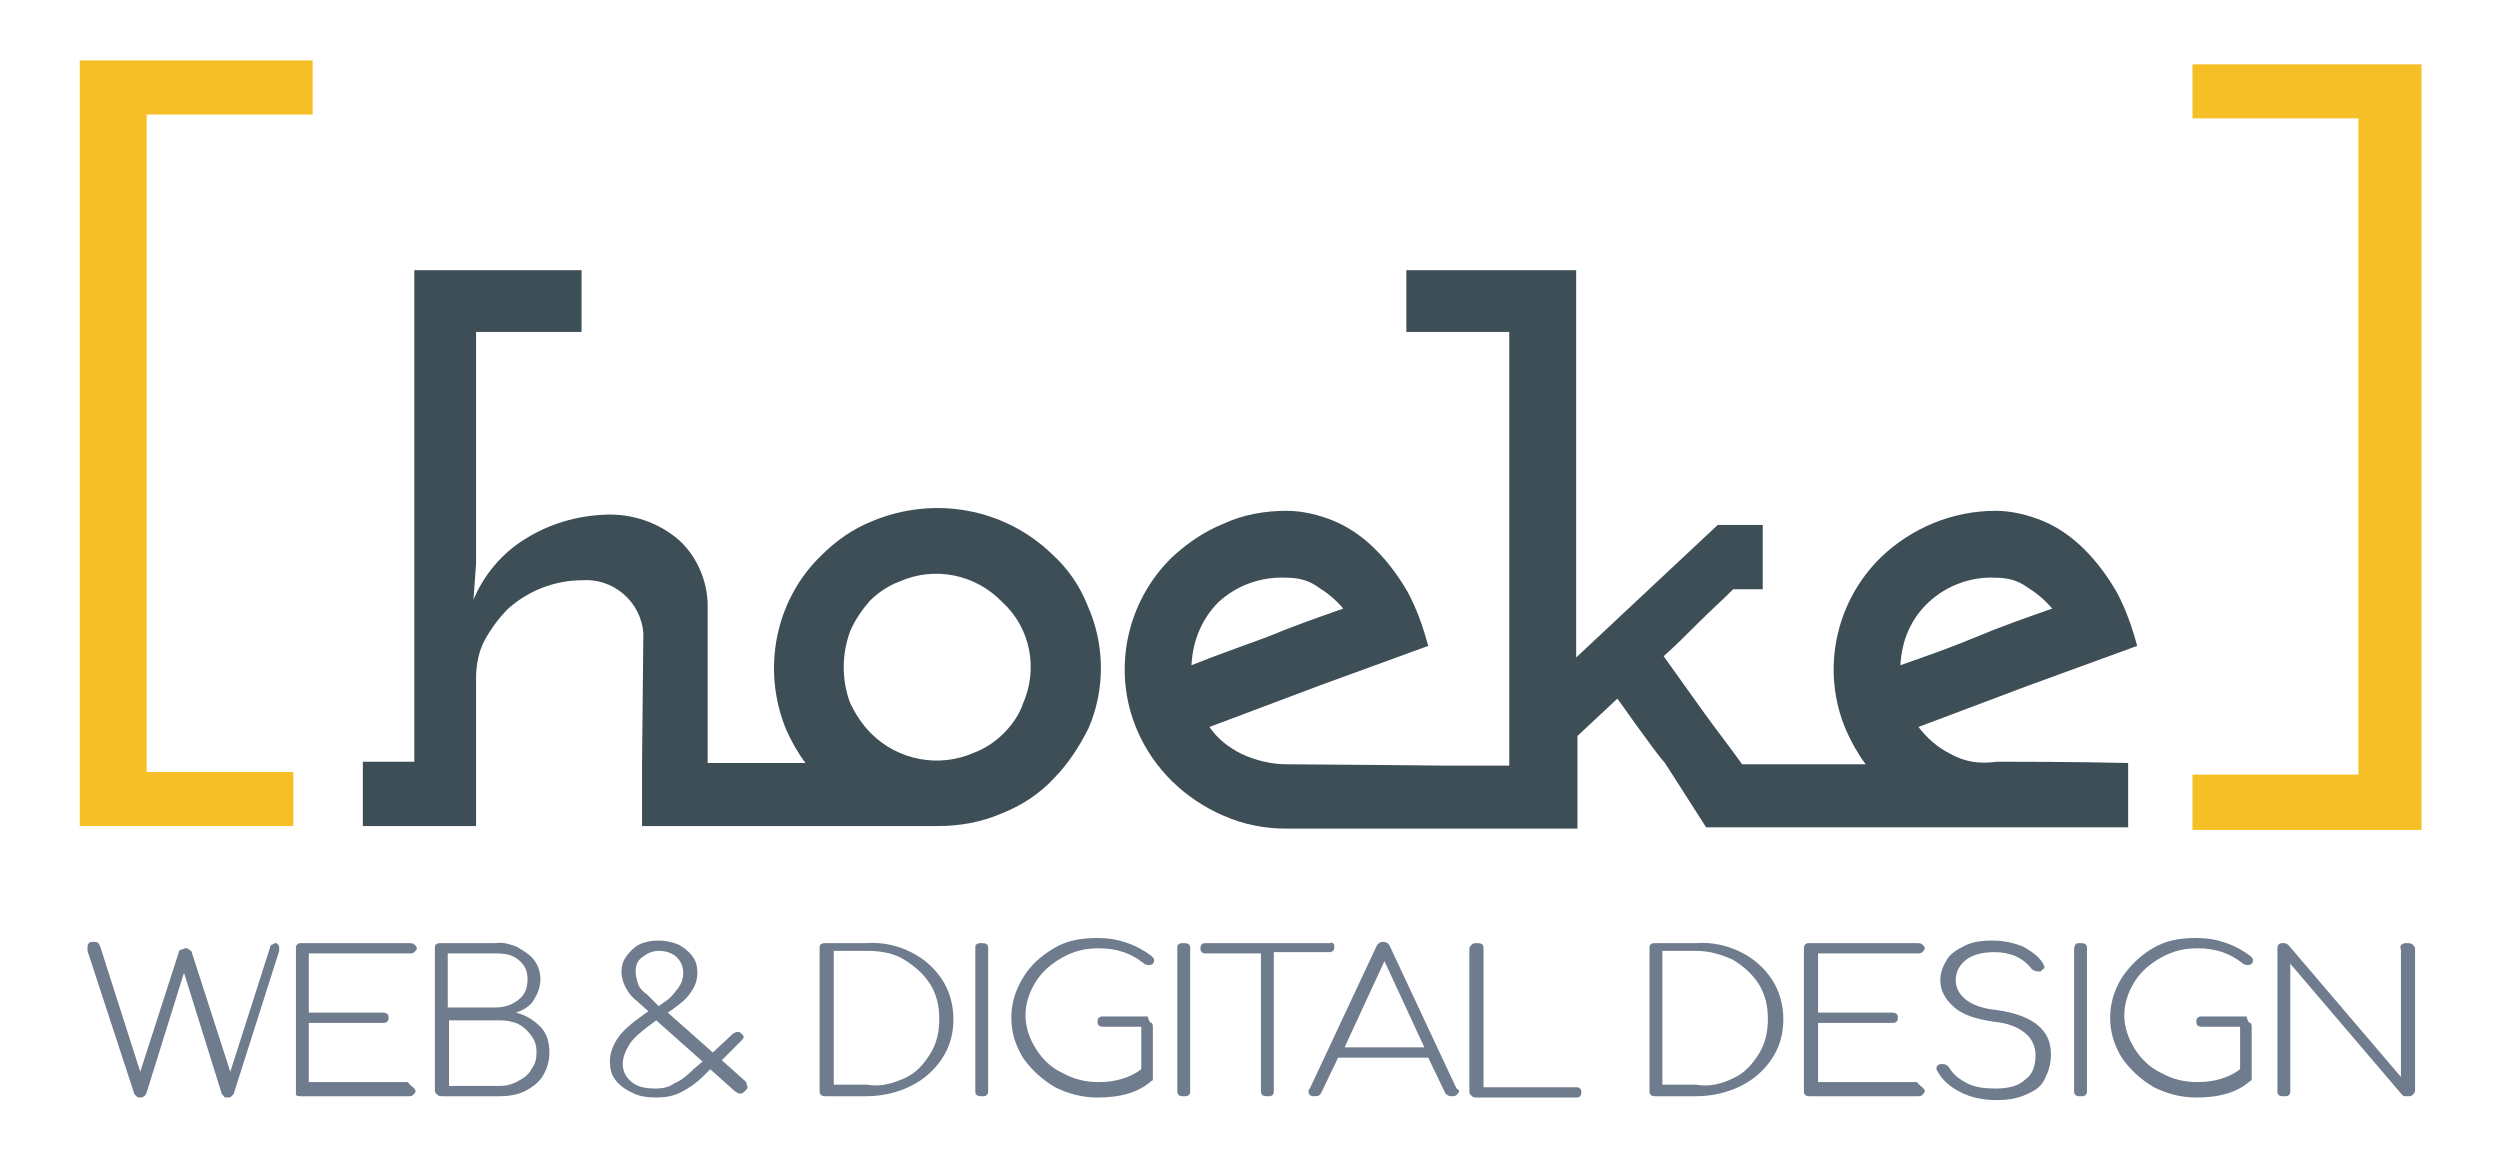
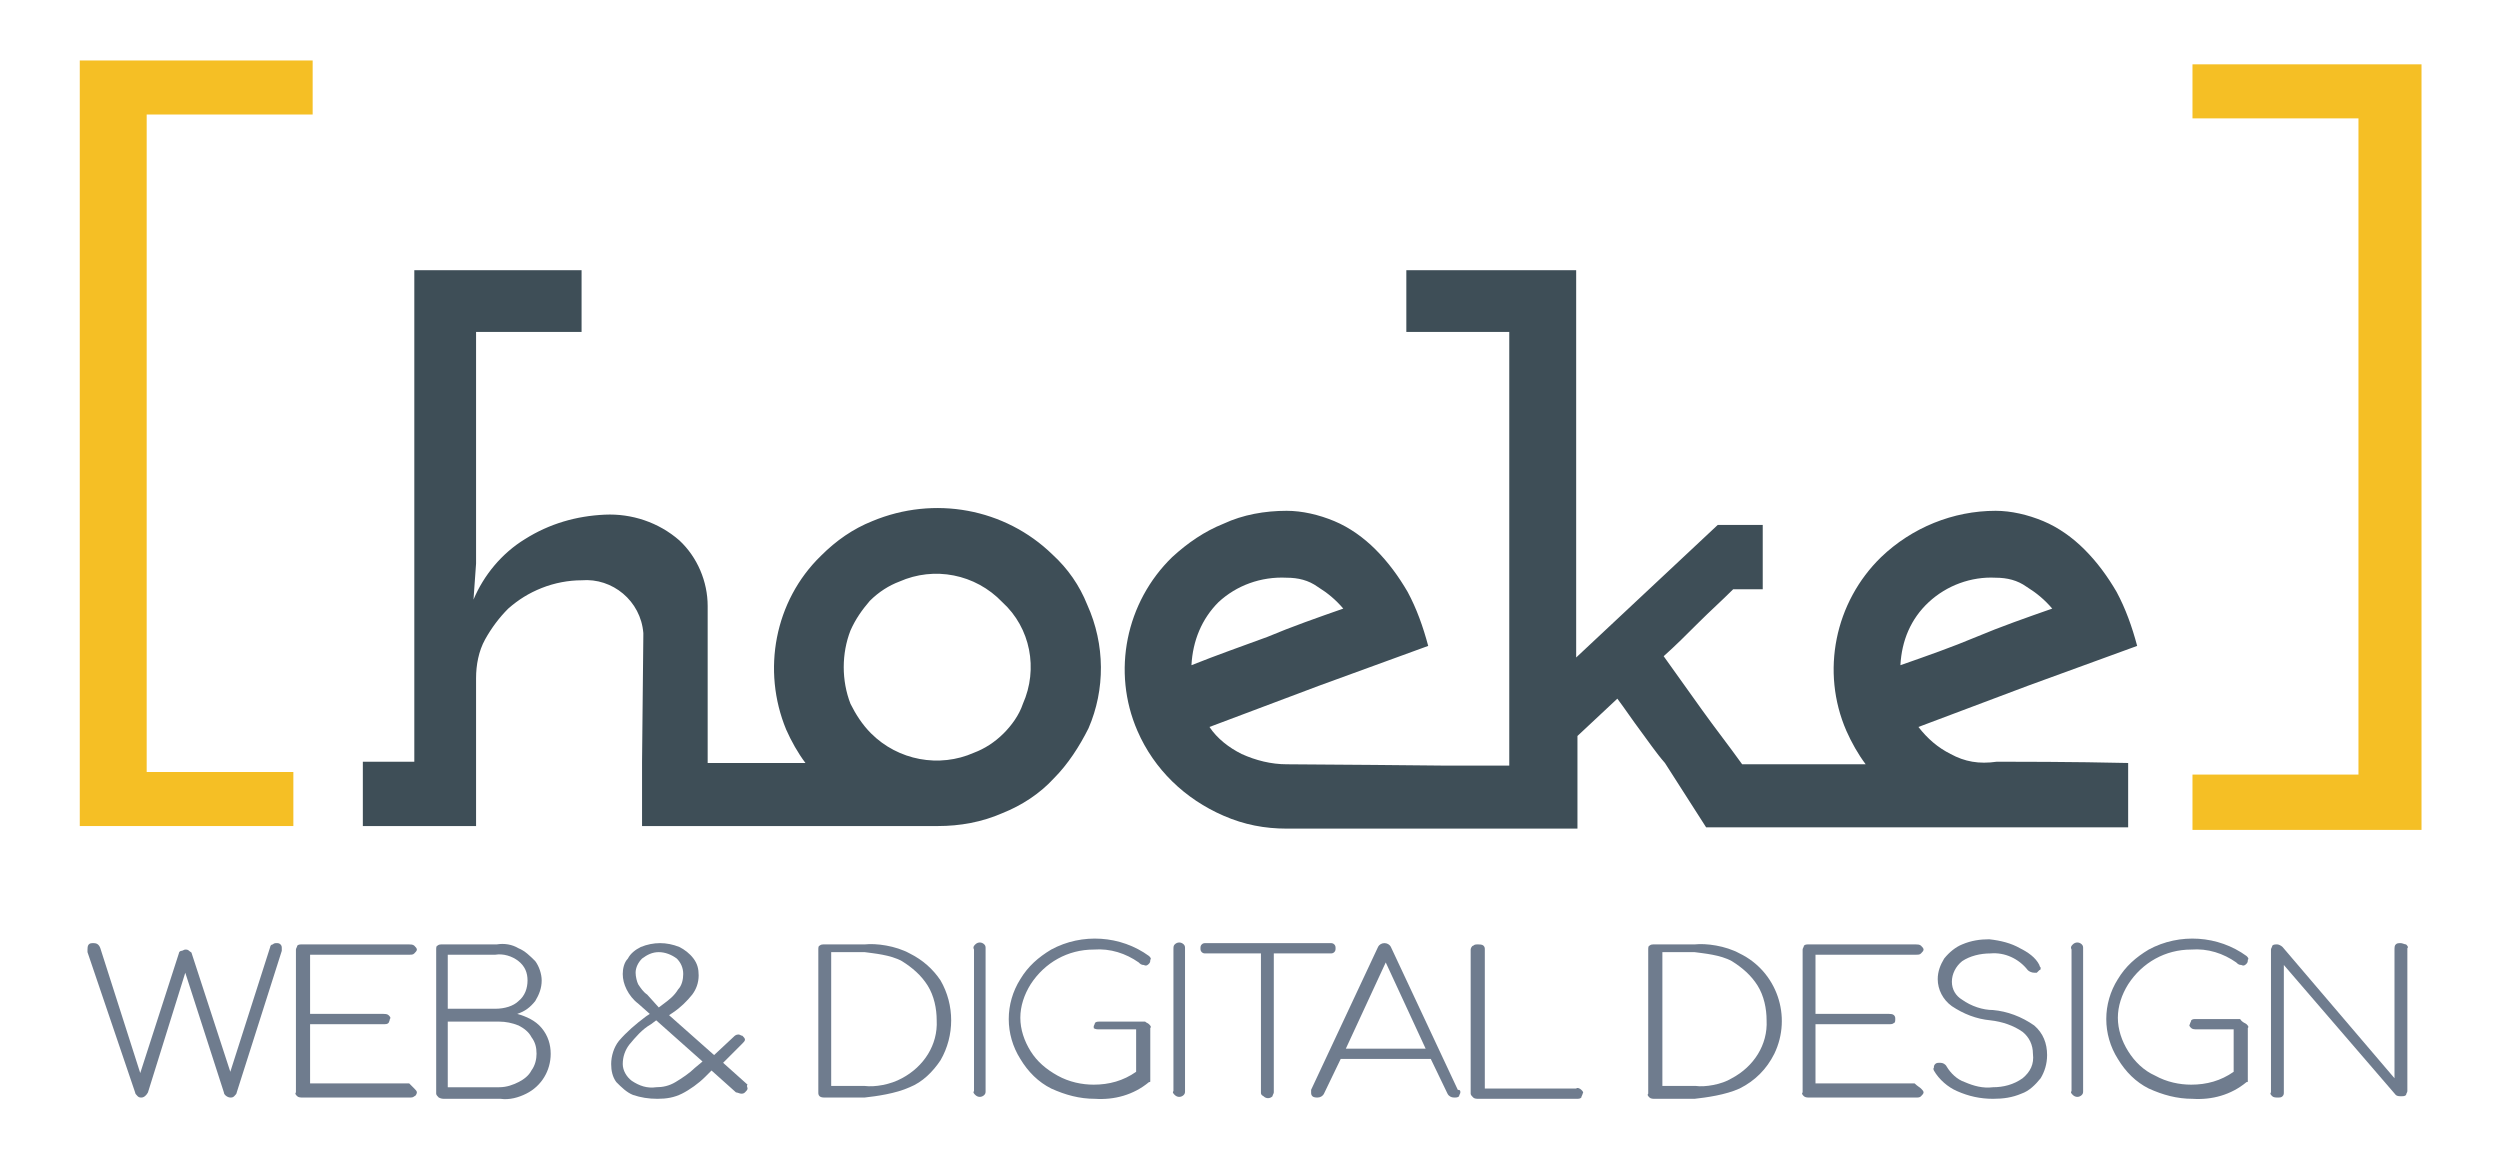
- <svg xmlns="http://www.w3.org/2000/svg" version="1.1" id="Layer_1" x="0px" y="0px" viewBox="0 0 194.3 90.5" style="enable-background:new 0 0 194.3 90.5;" xml:space="preserve">
+ <svg xmlns="http://www.w3.org/2000/svg" version="1.1" x="0px" y="0px" viewBox="0 0 194.3 90.5" style="enable-background:new 0 0 194.3 90.5;" xml:space="preserve">
  <style type="text/css">
- 	.st0{enable-background:new    ;}
- 	.st1{fill:#6F7C8E;}
- 	.st2{fill:#F5BF25;}
- 	.st3{fill:#3E4E57;}
+ 	.st0{fill:#F5BF25;}
+ 	.st1{fill:#3E4E57;}
+ 	.st2{fill:#6F7C8E;}
</style>
-   <g>
-     <g>
-       <g class="st0">
-         <path class="st1" d="M21.6,73.4c0.1,0.1,0.1,0.2,0.1,0.3c0,0,0,0.1,0,0.2l-3.5,11c0,0.1-0.1,0.2-0.2,0.3     c-0.1,0.1-0.2,0.1-0.3,0.1c-0.1,0-0.3,0-0.3-0.1c-0.1-0.1-0.2-0.2-0.2-0.3l-2.9-9.3l-2.9,9.3c-0.1,0.3-0.3,0.4-0.5,0.4     c-0.1,0-0.2,0-0.3-0.1c-0.1-0.1-0.2-0.2-0.2-0.3l-3.6-11c0-0.1,0-0.2,0-0.2c0-0.1,0-0.3,0.1-0.4c0.1-0.1,0.2-0.1,0.4-0.1     c0.3,0,0.4,0.1,0.5,0.4l3.1,9.7l3-9.3c0-0.1,0.1-0.2,0.2-0.2s0.2-0.1,0.3-0.1c0.1,0,0.2,0,0.3,0.1c0.1,0.1,0.2,0.1,0.2,0.2l3,9.3     l3.1-9.7c0-0.1,0.1-0.2,0.2-0.2c0.1-0.1,0.2-0.1,0.3-0.1C21.4,73.2,21.5,73.3,21.6,73.4z" />
-         <path class="st1" d="M32.1,84.5c0.1,0.1,0.2,0.2,0.2,0.3c0,0.1-0.1,0.2-0.2,0.3c-0.1,0.1-0.2,0.1-0.4,0.1h-8.3     c-0.1,0-0.3,0-0.4-0.1C23,85.1,23,85,23,84.8V73.7c0-0.1,0-0.2,0.1-0.3s0.2-0.1,0.4-0.1h8.3c0.1,0,0.3,0,0.4,0.1     c0.1,0.1,0.2,0.2,0.2,0.3c0,0.1-0.1,0.2-0.2,0.3c-0.1,0.1-0.2,0.1-0.4,0.1H24v4.6h5.7c0.1,0,0.3,0,0.4,0.1     c0.1,0.1,0.1,0.2,0.1,0.3c0,0.1,0,0.2-0.1,0.3c-0.1,0.1-0.2,0.1-0.4,0.1H24v4.6h7.7C31.9,84.4,32,84.4,32.1,84.5z" />
-         <path class="st1" d="M40.2,73.6c0.5,0.3,1,0.6,1.3,1s0.5,0.9,0.5,1.5c0,0.6-0.2,1.1-0.5,1.6s-0.8,0.8-1.4,1     c0.8,0.2,1.4,0.6,1.9,1.1c0.5,0.5,0.7,1.2,0.7,2c0,0.7-0.2,1.3-0.5,1.8s-0.8,0.9-1.4,1.2s-1.3,0.4-2,0.4h-4.3     c-0.2,0-0.4,0-0.5-0.1c-0.1-0.1-0.2-0.2-0.2-0.3V73.7c0-0.1,0-0.3,0.1-0.3c0.1-0.1,0.2-0.1,0.4-0.1h4.2     C39.1,73.2,39.7,73.4,40.2,73.6z M40.3,77.7c0.5-0.4,0.7-0.9,0.7-1.6c0-0.6-0.2-1.1-0.7-1.5c-0.5-0.4-1-0.5-1.8-0.5h-3.7v4.2h3.7     C39.2,78.3,39.8,78.1,40.3,77.7z M40.3,84c0.4-0.2,0.8-0.5,1-0.9c0.3-0.4,0.4-0.8,0.4-1.3c0-0.5-0.1-0.9-0.4-1.3     c-0.3-0.4-0.6-0.7-1-0.9c-0.4-0.2-0.9-0.3-1.5-0.3h-3.9v5.1h3.9C39.3,84.4,39.8,84.3,40.3,84z" />
-         <path class="st1" d="M58.1,84.5c0,0.1-0.1,0.2-0.2,0.3c-0.1,0.1-0.2,0.2-0.4,0.2c-0.1,0-0.2-0.1-0.4-0.2l-1.9-1.7l-0.5,0.5     c-0.6,0.6-1.2,1-1.8,1.3c-0.6,0.3-1.2,0.4-1.9,0.4c-0.7,0-1.4-0.1-1.9-0.4c-0.5-0.2-1-0.6-1.3-1c-0.3-0.4-0.4-0.9-0.4-1.4     c0-0.6,0.2-1.2,0.6-1.8s1.1-1.2,2.1-1.9l0.3-0.2l-0.9-0.8c-0.4-0.3-0.7-0.7-0.9-1.1c-0.2-0.4-0.3-0.8-0.3-1.2     c0-0.4,0.1-0.8,0.4-1.2c0.3-0.4,0.6-0.7,1-0.9s0.9-0.3,1.5-0.3c0.5,0,1,0.1,1.5,0.3c0.4,0.2,0.8,0.5,1.1,0.9s0.4,0.8,0.4,1.3     c0,0.6-0.2,1.1-0.5,1.5c-0.3,0.5-0.8,0.9-1.5,1.4l-0.3,0.2l3.5,3.1l1.5-1.4c0.1-0.1,0.3-0.2,0.4-0.2s0.2,0,0.3,0.1     c0.1,0.1,0.2,0.2,0.2,0.3c0,0.1-0.1,0.2-0.2,0.3l-1.5,1.5l1.9,1.7C58,84.3,58.1,84.4,58.1,84.5z M54.6,82.5l-3.6-3.2l-0.4,0.3     c-0.8,0.6-1.4,1.1-1.7,1.6c-0.3,0.5-0.5,1-0.5,1.5c0,0.5,0.2,1,0.7,1.4c0.5,0.4,1.1,0.5,1.9,0.5c0.5,0,1-0.1,1.4-0.4     c0.5-0.2,1-0.6,1.5-1.1L54.6,82.5z M51.2,78.2l0.4-0.3c0.5-0.3,0.8-0.7,1.1-1.1c0.3-0.4,0.4-0.8,0.4-1.2c0-0.5-0.2-0.9-0.5-1.2     c-0.3-0.3-0.8-0.5-1.4-0.5c-0.5,0-0.9,0.2-1.3,0.5c-0.4,0.3-0.5,0.7-0.5,1.1c0,0.3,0.1,0.7,0.2,1c0.1,0.3,0.4,0.6,0.7,0.8     L51.2,78.2z" />
-         <path class="st1" d="M70.8,74c1,0.5,1.8,1.2,2.4,2.1c0.6,0.9,0.9,2,0.9,3.1c0,1.2-0.3,2.2-0.9,3.1c-0.6,0.9-1.4,1.6-2.4,2.1     s-2.2,0.8-3.5,0.8h-3.1c-0.1,0-0.3,0-0.4-0.1c-0.1-0.1-0.1-0.2-0.1-0.3V73.7c0-0.1,0-0.3,0.1-0.3c0.1-0.1,0.2-0.1,0.4-0.1h3.1     C68.6,73.2,69.8,73.5,70.8,74z M70.3,83.8c0.9-0.4,1.5-1.1,2-1.9c0.5-0.8,0.7-1.7,0.7-2.7c0-1-0.2-1.9-0.7-2.7     c-0.5-0.8-1.2-1.4-2-1.9s-1.8-0.7-2.9-0.7h-2.6v10.4h2.6C68.4,84.5,69.4,84.2,70.3,83.8z" />
-         <path class="st1" d="M75.9,73.4c0.1-0.1,0.2-0.1,0.4-0.1c0.1,0,0.3,0,0.4,0.1s0.1,0.2,0.1,0.3v11.1c0,0.1,0,0.2-0.1,0.3     c-0.1,0.1-0.2,0.1-0.4,0.1c-0.1,0-0.3,0-0.4-0.1c-0.1-0.1-0.1-0.2-0.1-0.3V73.7C75.8,73.6,75.8,73.4,75.9,73.4z" />
-         <path class="st1" d="M89.5,79.5c0.1,0.1,0.1,0.2,0.1,0.3v3.9c0,0.1,0,0.1,0,0.2c0,0,0,0.1-0.1,0.1c-1,0.9-2.4,1.3-4.2,1.3     c-1.2,0-2.3-0.3-3.3-0.8c-1-0.6-1.8-1.3-2.5-2.3c-0.6-1-0.9-2-0.9-3.1c0-1.1,0.3-2.1,0.9-3.1s1.4-1.7,2.4-2.3     c1-0.6,2.1-0.8,3.4-0.8c1.6,0,3,0.5,4.2,1.4c0.1,0.1,0.2,0.2,0.2,0.3c0,0.1,0,0.2-0.1,0.3c-0.1,0.1-0.2,0.1-0.4,0.1     c-0.1,0-0.3-0.1-0.4-0.2c-0.9-0.7-2-1.1-3.4-1.1c-1,0-1.9,0.2-2.8,0.7s-1.6,1.1-2.1,1.9c-0.5,0.8-0.8,1.7-0.8,2.6     c0,0.9,0.3,1.8,0.8,2.6c0.5,0.8,1.2,1.5,2.1,1.9c0.9,0.5,1.8,0.7,2.8,0.7c1.2,0,2.4-0.3,3.3-1v-3.3h-2.9c-0.1,0-0.3,0-0.4-0.1     c-0.1-0.1-0.1-0.2-0.1-0.3c0-0.1,0-0.2,0.1-0.3c0.1-0.1,0.2-0.1,0.4-0.1h3.4C89.3,79.4,89.4,79.5,89.5,79.5z" />
-         <path class="st1" d="M91.6,73.4c0.1-0.1,0.2-0.1,0.4-0.1c0.1,0,0.3,0,0.4,0.1s0.1,0.2,0.1,0.3v11.1c0,0.1,0,0.2-0.1,0.3     c-0.1,0.1-0.2,0.1-0.4,0.1c-0.1,0-0.3,0-0.4-0.1c-0.1-0.1-0.1-0.2-0.1-0.3V73.7C91.5,73.6,91.5,73.4,91.6,73.4z" />
-       </g>
-       <g class="st0">
-         <path class="st1" d="M103.6,73.3c0.1,0.1,0.1,0.2,0.1,0.3s0,0.2-0.1,0.3c-0.1,0.1-0.2,0.1-0.3,0.1h-4.3v10.8c0,0.1,0,0.2-0.1,0.3     c-0.1,0.1-0.2,0.1-0.4,0.1c-0.1,0-0.3,0-0.4-0.1c-0.1-0.1-0.1-0.2-0.1-0.3V74.1h-4.3c-0.1,0-0.2,0-0.3-0.1     c-0.1-0.1-0.1-0.2-0.1-0.3s0-0.2,0.1-0.3c0.1-0.1,0.2-0.1,0.3-0.1h9.7C103.4,73.2,103.5,73.3,103.6,73.3z" />
-       </g>
-       <g class="st0">
-         <path class="st1" d="M113.4,84.8c0,0.1-0.1,0.2-0.2,0.3c-0.1,0.1-0.2,0.1-0.4,0.1c-0.2,0-0.4-0.1-0.5-0.3l-1.3-2.7h-7l-1.3,2.7     c-0.1,0.2-0.2,0.3-0.5,0.3c-0.2,0-0.3,0-0.4-0.1c-0.1-0.1-0.1-0.2-0.1-0.3c0-0.1,0-0.1,0.1-0.2l5.2-11.1c0.1-0.2,0.3-0.3,0.5-0.3     c0.2,0,0.4,0.1,0.5,0.3l5.2,11.1C113.4,84.7,113.4,84.8,113.4,84.8z M110.7,81.4l-3.1-6.7l-3.1,6.7H110.7z" />
-         <path class="st1" d="M122.8,84.6c0.1,0.1,0.1,0.2,0.1,0.3c0,0.1,0,0.2-0.1,0.3c-0.1,0.1-0.2,0.1-0.4,0.1h-7.6     c-0.1,0-0.3,0-0.4-0.1c-0.1-0.1-0.2-0.2-0.2-0.3V73.7c0-0.1,0.1-0.2,0.2-0.3c0.1-0.1,0.2-0.1,0.4-0.1c0.1,0,0.3,0,0.4,0.1     s0.1,0.2,0.1,0.3v10.8h7.1C122.6,84.5,122.7,84.5,122.8,84.6z" />
-         <path class="st1" d="M135.3,74c1,0.5,1.8,1.2,2.4,2.1c0.6,0.9,0.9,2,0.9,3.1c0,1.2-0.3,2.2-0.9,3.1c-0.6,0.9-1.4,1.6-2.4,2.1     s-2.2,0.8-3.5,0.8h-3.1c-0.1,0-0.3,0-0.4-0.1c-0.1-0.1-0.1-0.2-0.1-0.3V73.7c0-0.1,0-0.3,0.1-0.3c0.1-0.1,0.2-0.1,0.4-0.1h3.1     C133.1,73.2,134.3,73.5,135.3,74z M134.7,83.8c0.9-0.4,1.5-1.1,2-1.9c0.5-0.8,0.7-1.7,0.7-2.7c0-1-0.2-1.9-0.7-2.7     c-0.5-0.8-1.2-1.4-2-1.9c-0.9-0.4-1.8-0.7-2.9-0.7h-2.6v10.4h2.6C132.9,84.5,133.9,84.2,134.7,83.8z" />
-         <path class="st1" d="M149.4,84.5c0.1,0.1,0.2,0.2,0.2,0.3c0,0.1-0.1,0.2-0.2,0.3c-0.1,0.1-0.2,0.1-0.4,0.1h-8.3     c-0.1,0-0.3,0-0.4-0.1c-0.1-0.1-0.1-0.2-0.1-0.3V73.7c0-0.1,0-0.2,0.1-0.3s0.2-0.1,0.4-0.1h8.3c0.1,0,0.3,0,0.4,0.1     c0.1,0.1,0.2,0.2,0.2,0.3c0,0.1-0.1,0.2-0.2,0.3c-0.1,0.1-0.2,0.1-0.4,0.1h-7.7v4.6h5.7c0.1,0,0.3,0,0.4,0.1     c0.1,0.1,0.1,0.2,0.1,0.3c0,0.1,0,0.2-0.1,0.3c-0.1,0.1-0.2,0.1-0.4,0.1h-5.7v4.6h7.7C149.2,84.4,149.3,84.4,149.4,84.5z" />
-         <path class="st1" d="M157.3,73.6c0.7,0.4,1.2,0.8,1.5,1.3c0,0.1,0.1,0.2,0.1,0.2c0,0.1,0,0.2-0.1,0.2c-0.1,0.1-0.1,0.1-0.2,0.2     c0,0-0.1,0-0.2,0c-0.2,0-0.4-0.1-0.5-0.2c-0.7-0.9-1.7-1.3-2.9-1.3c-0.9,0-1.7,0.2-2.2,0.6c-0.5,0.4-0.8,0.9-0.8,1.6     c0,0.6,0.3,1.1,0.8,1.5c0.5,0.4,1.3,0.7,2.4,0.8c1.4,0.2,2.5,0.6,3.2,1.2c0.7,0.6,1,1.3,1,2.3c0,0.7-0.2,1.3-0.5,1.9     s-0.8,0.9-1.5,1.2s-1.4,0.4-2.2,0.4c-1.1,0-2-0.2-2.8-0.6c-0.8-0.4-1.4-0.9-1.8-1.6c0-0.1-0.1-0.1-0.1-0.2c0-0.1,0-0.2,0.1-0.3     c0.1-0.1,0.2-0.1,0.4-0.1c0.2,0,0.4,0.1,0.5,0.3c0.3,0.5,0.8,0.9,1.4,1.2s1.3,0.4,2.2,0.4c1,0,1.8-0.2,2.3-0.7     c0.6-0.4,0.8-1.1,0.8-1.9c0-0.7-0.3-1.3-0.8-1.7c-0.6-0.5-1.4-0.8-2.5-0.9c-1.3-0.2-2.3-0.5-3-1.1s-1.1-1.3-1.1-2.1     c0-0.6,0.2-1.1,0.5-1.6c0.3-0.5,0.8-0.8,1.4-1.1c0.6-0.3,1.3-0.4,2.1-0.4C155.8,73.1,156.6,73.3,157.3,73.6z" />
-         <path class="st1" d="M161.3,73.4c0.1-0.1,0.2-0.1,0.4-0.1c0.1,0,0.3,0,0.4,0.1c0.1,0.1,0.1,0.2,0.1,0.3v11.1c0,0.1,0,0.2-0.1,0.3     c-0.1,0.1-0.2,0.1-0.4,0.1c-0.1,0-0.3,0-0.4-0.1c-0.1-0.1-0.1-0.2-0.1-0.3V73.7C161.2,73.6,161.3,73.4,161.3,73.4z" />
-         <path class="st1" d="M174.9,79.5c0.1,0.1,0.1,0.2,0.1,0.3v3.9c0,0.1,0,0.1,0,0.2c0,0,0,0.1-0.1,0.1c-1,0.9-2.4,1.3-4.2,1.3     c-1.2,0-2.3-0.3-3.3-0.8c-1-0.6-1.8-1.3-2.5-2.3c-0.6-1-0.9-2-0.9-3.1c0-1.1,0.3-2.1,0.9-3.1c0.6-0.9,1.4-1.7,2.4-2.3     c1-0.6,2.1-0.8,3.4-0.8c1.6,0,3,0.5,4.2,1.4c0.1,0.1,0.2,0.2,0.2,0.3c0,0.1,0,0.2-0.1,0.3c-0.1,0.1-0.2,0.1-0.4,0.1     c-0.1,0-0.3-0.1-0.4-0.2c-0.9-0.7-2-1.1-3.4-1.1c-1,0-1.9,0.2-2.8,0.7s-1.6,1.1-2.1,1.9c-0.5,0.8-0.8,1.7-0.8,2.6     c0,0.9,0.3,1.8,0.8,2.6c0.5,0.8,1.2,1.5,2.1,1.9c0.9,0.5,1.8,0.7,2.8,0.7c1.2,0,2.4-0.3,3.3-1v-3.3h-2.9c-0.1,0-0.3,0-0.4-0.1     c-0.1-0.1-0.1-0.2-0.1-0.3c0-0.1,0-0.2,0.1-0.3c0.1-0.1,0.2-0.1,0.4-0.1h3.4C174.7,79.4,174.8,79.5,174.9,79.5z" />
-         <path class="st1" d="M186.7,73.4c0.1-0.1,0.2-0.1,0.4-0.1c0.1,0,0.3,0,0.4,0.1s0.2,0.2,0.2,0.3v11.1c0,0.1-0.1,0.2-0.2,0.3     c-0.1,0.1-0.2,0.1-0.4,0.1c-0.2,0-0.3,0-0.4-0.1l-8.7-10.2v9.9c0,0.1,0,0.2-0.1,0.3c-0.1,0.1-0.2,0.1-0.4,0.1s-0.3,0-0.4-0.1     c-0.1-0.1-0.1-0.2-0.1-0.3V73.7c0-0.1,0-0.2,0.1-0.3s0.2-0.1,0.4-0.1c0.2,0,0.3,0.1,0.4,0.2l8.7,10.2v-9.9     C186.5,73.6,186.6,73.4,186.7,73.4z" />
-       </g>
-     </g>
+   <g id="Layer_1">
    <g>
      <g>
-         <polygon class="st2" points="188.2,64.5 170.4,64.5 170.4,60.2 183.3,60.2 183.3,9.2 170.4,9.2 170.4,5 188.2,5    " />
-         <polygon class="st2" points="6.2,64.2 22.8,64.2 22.8,60 11.4,60 11.4,8.9 24.3,8.9 24.3,4.7 6.2,4.7    " />
+         <polygon class="st0" points="188.2,64.5 170.4,64.5 170.4,60.2 183.3,60.2 183.3,9.2 170.4,9.2 170.4,5 188.2,5    " />
+         <polygon class="st0" points="6.2,64.2 22.8,64.2 22.8,60 11.4,60 11.4,8.9 24.3,8.9 24.3,4.7 6.2,4.7    " />
      </g>
      <g>
-         <path class="st3" d="M84.5,47c-0.6-1.5-1.5-2.8-2.7-3.9c-3.7-3.6-9.2-4.6-14-2.6c-1.5,0.6-2.8,1.5-4,2.7     c-3.6,3.5-4.6,8.9-2.7,13.5c0.4,0.9,0.9,1.8,1.5,2.6h-7.6V47.1c0-1.9-0.8-3.8-2.2-5.1c-1.6-1.4-3.7-2.1-5.8-2     c-2.2,0.1-4.3,0.7-6.2,1.9c-1.8,1.1-3.2,2.8-4,4.7l0.2-2.8v-18h8.2V21h-13v38.2h-4v5H37V52.7c0-1,0.2-2.1,0.7-3     c0.5-0.9,1.1-1.7,1.8-2.4c0.8-0.7,1.6-1.2,2.6-1.6c1-0.4,2.1-0.6,3.1-0.6c2.4-0.2,4.6,1.6,4.8,4.1c0,0,0,0,0,0.1c0,0,0,0.1,0,0.1     l-0.1,9.8v5h23c1.7,0,3.4-0.3,5-1c1.5-0.6,2.9-1.5,4-2.7c1.1-1.1,2-2.5,2.7-3.9C85.9,53.6,85.9,50.1,84.5,47L84.5,47z M79.5,54.7     c-0.3,0.9-0.9,1.7-1.5,2.3c-0.7,0.7-1.5,1.2-2.3,1.5c-2.7,1.2-5.9,0.6-8-1.5c-0.7-0.7-1.2-1.5-1.6-2.3c-0.7-1.8-0.7-3.9,0-5.7     c0.4-0.9,0.9-1.6,1.5-2.3c0.7-0.7,1.5-1.2,2.3-1.5c2.7-1.2,5.9-0.6,8,1.6C80.1,48.8,80.7,52,79.5,54.7L79.5,54.7z" />
-         <path class="st3" d="M151.6,58.6c-1-0.5-1.8-1.2-2.5-2.1l8.5-3.2l8.5-3.1c-0.4-1.5-0.9-2.9-1.6-4.2c-0.7-1.2-1.5-2.3-2.5-3.3     c-0.9-0.9-2-1.7-3.2-2.2c-1.2-0.5-2.5-0.8-3.7-0.8c-3.3,0-6.5,1.3-8.9,3.6c-3.6,3.5-4.7,8.9-2.7,13.5c0.4,0.9,0.9,1.8,1.5,2.6     h-9.6c-1-1.4-2.1-2.8-3.1-4.2s-2-2.8-3-4.2c0.9-0.8,1.8-1.7,2.7-2.6s1.8-1.7,2.7-2.6h2.3v-5h-3.5l-11,10.3V21h-13.2v4.8h8v33.7     H112c0,0-10-0.1-12-0.1c-1.2,0-2.4-0.3-3.5-0.8c-1-0.5-1.9-1.2-2.5-2.1l8.5-3.2l8.5-3.1c-0.4-1.5-0.9-2.9-1.6-4.2     c-0.7-1.2-1.5-2.3-2.5-3.3c-0.9-0.9-2-1.7-3.2-2.2c-1.2-0.5-2.5-0.8-3.7-0.8c-1.7,0-3.4,0.3-4.9,1c-1.5,0.6-2.8,1.5-4,2.6     c-3.6,3.5-4.7,8.9-2.7,13.5c1.3,3,3.7,5.3,6.7,6.6c1.6,0.7,3.2,1,4.9,1h22.6v-7.2l3.1-2.9c0.6,0.8,1.2,1.7,1.8,2.5     c0.6,0.8,1.2,1.7,1.9,2.5l3.2,5h32.8v-5c-4.2-0.1-9.1-0.1-10.2-0.1C153.8,59.4,152.7,59.2,151.6,58.6z M94.7,46.8     c1.4-1.3,3.3-2,5.3-1.9c0.9,0,1.7,0.2,2.4,0.7c0.8,0.5,1.4,1,2,1.7c-2,0.7-4,1.4-5.9,2.2c-1.9,0.7-3.9,1.4-5.9,2.2     C92.7,49.8,93.4,48.1,94.7,46.8z M149.9,46.8c1.4-1.3,3.3-2,5.2-1.9c0.9,0,1.7,0.2,2.4,0.7c0.8,0.5,1.4,1,2,1.7     c-2,0.7-4,1.4-5.9,2.2s-3.9,1.5-5.9,2.2C147.8,49.8,148.5,48.1,149.9,46.8z" />
+         <path class="st1" d="M84.5,47c-0.6-1.5-1.5-2.8-2.7-3.9c-3.7-3.6-9.2-4.6-14-2.6c-1.5,0.6-2.8,1.5-4,2.7     c-3.6,3.5-4.6,8.9-2.7,13.5c0.4,0.9,0.9,1.8,1.5,2.6H55V47.1c0-1.9-0.8-3.8-2.2-5.1c-1.6-1.4-3.7-2.1-5.8-2     c-2.2,0.1-4.3,0.7-6.2,1.9c-1.8,1.1-3.2,2.8-4,4.7l0.2-2.8v-18h8.2V21h-13v38.2h-4v5H37V52.7c0-1,0.2-2.1,0.7-3s1.1-1.7,1.8-2.4     c0.8-0.7,1.6-1.2,2.6-1.6c1-0.4,2.1-0.6,3.1-0.6c2.4-0.2,4.6,1.6,4.8,4.1c0,0,0,0,0,0.1v0.1l-0.1,9.8v5h23c1.7,0,3.4-0.3,5-1     c1.5-0.6,2.9-1.5,4-2.7c1.1-1.1,2-2.5,2.7-3.9C85.9,53.6,85.9,50.1,84.5,47L84.5,47z M79.5,54.7c-0.3,0.9-0.9,1.7-1.5,2.3     c-0.7,0.7-1.5,1.2-2.3,1.5c-2.7,1.2-5.9,0.6-8-1.5c-0.7-0.7-1.2-1.5-1.6-2.3c-0.7-1.8-0.7-3.9,0-5.7c0.4-0.9,0.9-1.6,1.5-2.3     c0.7-0.7,1.5-1.2,2.3-1.5c2.7-1.2,5.9-0.6,8,1.6C80.1,48.8,80.7,52,79.5,54.7L79.5,54.7z" />
+         <path class="st1" d="M151.6,58.6c-1-0.5-1.8-1.2-2.5-2.1l8.5-3.2l8.5-3.1c-0.4-1.5-0.9-2.9-1.6-4.2c-0.7-1.2-1.5-2.3-2.5-3.3     c-0.9-0.9-2-1.7-3.2-2.2s-2.5-0.8-3.7-0.8c-3.3,0-6.5,1.3-8.9,3.6c-3.6,3.5-4.7,8.9-2.7,13.5c0.4,0.9,0.9,1.8,1.5,2.6h-9.6     c-1-1.4-2.1-2.8-3.1-4.2s-2-2.8-3-4.2c0.9-0.8,1.8-1.7,2.7-2.6s1.8-1.7,2.7-2.6h2.3v-5h-3.5l-11,10.3V21h-13.2v4.8h8v33.7H112     c0,0-10-0.1-12-0.1c-1.2,0-2.4-0.3-3.5-0.8c-1-0.5-1.9-1.2-2.5-2.1l8.5-3.2l8.5-3.1c-0.4-1.5-0.9-2.9-1.6-4.2     c-0.7-1.2-1.5-2.3-2.5-3.3c-0.9-0.9-2-1.7-3.2-2.2s-2.5-0.8-3.7-0.8c-1.7,0-3.4,0.3-4.9,1c-1.5,0.6-2.8,1.5-4,2.6     c-3.6,3.5-4.7,8.9-2.7,13.5c1.3,3,3.7,5.3,6.7,6.6c1.6,0.7,3.2,1,4.9,1h22.6v-7.2l3.1-2.9c0.6,0.8,1.2,1.7,1.8,2.5     c0.6,0.8,1.2,1.7,1.9,2.5l3.2,5h32.8v-5c-4.2-0.1-9.1-0.1-10.2-0.1C153.8,59.4,152.7,59.2,151.6,58.6z M94.7,46.8     c1.4-1.3,3.3-2,5.3-1.9c0.9,0,1.7,0.2,2.4,0.7c0.8,0.5,1.4,1,2,1.7c-2,0.7-4,1.4-5.9,2.2c-1.9,0.7-3.9,1.4-5.9,2.2     C92.7,49.8,93.4,48.1,94.7,46.8z M149.9,46.8c1.4-1.3,3.3-2,5.2-1.9c0.9,0,1.7,0.2,2.4,0.7c0.8,0.5,1.4,1,2,1.7     c-2,0.7-4,1.4-5.9,2.2s-3.9,1.5-5.9,2.2C147.8,49.8,148.5,48.1,149.9,46.8z" />
      </g>
    </g>
  </g>
+   <g id="Layer_2">
+     <g>
+       <path class="st2" d="M21.8,73.4c0.1,0.1,0.1,0.2,0.1,0.3c0,0.1,0,0.1,0,0.2l-3.5,11c0,0.1-0.1,0.2-0.2,0.3    c-0.1,0.1-0.2,0.1-0.3,0.1c-0.2,0-0.5-0.2-0.5-0.4l-3-9.3l-2.9,9.3c-0.1,0.2-0.3,0.4-0.5,0.4c-0.1,0-0.2,0-0.3-0.1    c-0.1-0.1-0.2-0.2-0.2-0.3L6.8,74c0-0.1,0-0.1,0-0.2c0-0.1,0-0.3,0.1-0.4c0.1-0.1,0.2-0.1,0.4-0.1c0.2,0,0.4,0.1,0.5,0.4l3.1,9.7    l3-9.3c0-0.1,0.1-0.2,0.2-0.2c0.1,0,0.2-0.1,0.3-0.1c0.1,0,0.2,0,0.3,0.1c0.1,0.1,0.2,0.1,0.2,0.2l3,9.2l3.1-9.7    c0-0.1,0.1-0.2,0.2-0.2c0.1-0.1,0.2-0.1,0.3-0.1C21.6,73.3,21.7,73.3,21.8,73.4z" />
+       <path class="st2" d="M32.2,84.6c0.1,0.1,0.2,0.2,0.2,0.3c0,0.1-0.1,0.3-0.2,0.3c-0.1,0.1-0.2,0.1-0.4,0.1h-8.3    c-0.1,0-0.3,0-0.4-0.1c-0.1-0.1-0.2-0.2-0.1-0.3V73.8c0-0.1,0.1-0.2,0.1-0.3c0.1-0.1,0.2-0.1,0.4-0.1h8.3c0.1,0,0.3,0,0.4,0.1    c0.1,0.1,0.2,0.2,0.2,0.3c0,0.1-0.1,0.2-0.2,0.3c-0.1,0.1-0.2,0.1-0.4,0.1h-7.7v4.6h5.7c0.1,0,0.3,0,0.4,0.1    c0.1,0.1,0.2,0.2,0.1,0.3c0,0.1-0.1,0.3-0.1,0.3c-0.1,0.1-0.2,0.1-0.4,0.1h-5.7v4.6h7.7C32,84.4,32.1,84.5,32.2,84.6z" />
+       <path class="st2" d="M40.3,73.7c0.5,0.2,0.9,0.6,1.3,1c0.3,0.4,0.5,1,0.5,1.5c0,0.6-0.2,1.1-0.5,1.6c-0.4,0.5-0.8,0.8-1.4,1    c0.7,0.2,1.4,0.5,1.9,1.1c0.5,0.6,0.7,1.3,0.7,2c0,1.3-0.7,2.5-1.9,3.1c-0.6,0.3-1.3,0.5-2,0.4h-4.3c-0.2,0-0.3,0-0.5-0.1    c-0.1-0.1-0.2-0.2-0.2-0.3V73.8c0-0.1,0-0.3,0.1-0.3c0.1-0.1,0.2-0.1,0.4-0.1h4.2C39.2,73.3,39.8,73.4,40.3,73.7z M40.3,77.8    c0.5-0.4,0.7-1,0.7-1.6c0-0.6-0.2-1.1-0.7-1.5c-0.5-0.4-1.2-0.6-1.8-0.5h-3.7v4.2h3.7C39.2,78.4,39.9,78.2,40.3,77.8L40.3,77.8z     M40.3,84.1c0.4-0.2,0.8-0.5,1-0.9c0.3-0.4,0.4-0.9,0.4-1.3c0-0.5-0.1-0.9-0.4-1.3c-0.2-0.4-0.6-0.7-1-0.9c-0.5-0.2-1-0.3-1.5-0.3    h-4v5.1h4C39.4,84.5,39.9,84.3,40.3,84.1L40.3,84.1z" />
+       <path class="st2" d="M58.1,84.6c0,0.1-0.1,0.2-0.2,0.3C57.8,85,57.7,85,57.6,85c-0.1,0-0.3-0.1-0.4-0.1l-1.9-1.7l-0.5,0.5    c-0.5,0.5-1.2,1-1.8,1.3c-0.6,0.3-1.2,0.4-1.9,0.4c-0.7,0-1.3-0.1-1.9-0.3c-0.5-0.2-0.9-0.6-1.3-1c-0.3-0.4-0.4-0.9-0.4-1.4    c0-0.6,0.2-1.3,0.6-1.8c0.6-0.7,1.3-1.3,2.1-1.9l0.3-0.2l-0.9-0.8c-0.4-0.3-0.7-0.7-0.9-1.1c-0.2-0.4-0.3-0.8-0.3-1.2    c0-0.4,0.1-0.9,0.4-1.2c0.2-0.4,0.6-0.7,1-0.9c0.5-0.2,1-0.3,1.5-0.3c0.5,0,1,0.1,1.5,0.3c0.4,0.2,0.8,0.5,1.1,0.9    c0.3,0.4,0.4,0.8,0.4,1.3c0,0.6-0.2,1.1-0.5,1.5c-0.4,0.5-0.9,1-1.5,1.4l-0.3,0.2l3.5,3.1l1.5-1.4c0.1-0.1,0.2-0.2,0.4-0.2    c0.1,0,0.2,0.1,0.3,0.1c0.1,0.1,0.2,0.2,0.2,0.3c0,0.1-0.1,0.2-0.2,0.3l-1.5,1.5l1.9,1.7C58,84.4,58.1,84.5,58.1,84.6z M54.6,82.5    l-3.6-3.2l-0.4,0.3c-0.7,0.4-1.2,1-1.7,1.6c-0.3,0.4-0.5,0.9-0.5,1.5c0,0.5,0.3,1,0.7,1.3c0.6,0.4,1.2,0.6,1.9,0.5    c0.5,0,1-0.1,1.5-0.4c0.5-0.3,1.1-0.7,1.5-1.1L54.6,82.5z M51.2,78.3l0.4-0.3c0.4-0.3,0.8-0.6,1.1-1.1c0.3-0.3,0.4-0.8,0.4-1.2    c0-0.5-0.2-0.9-0.5-1.2c-0.4-0.3-0.9-0.5-1.4-0.5c-0.5,0-0.9,0.2-1.3,0.5c-0.3,0.3-0.5,0.7-0.5,1.1c0,0.3,0.1,0.7,0.2,0.9    c0.2,0.3,0.4,0.6,0.7,0.8L51.2,78.3z" />
+       <path class="st2" d="M70.7,74.1c1,0.5,1.8,1.2,2.4,2.1c1.1,1.9,1.1,4.3,0,6.2c-0.6,0.9-1.4,1.7-2.4,2.1c-1.1,0.5-2.6,0.7-3.5,0.8    c-0.8,0-3.1,0-3.1,0c-0.1,0-0.3,0-0.4-0.1c-0.1-0.1-0.1-0.2-0.1-0.3V73.8c0-0.1,0-0.3,0.1-0.3c0.1-0.1,0.2-0.1,0.4-0.1    c0,0,2.3,0,3.1,0C68.1,73.3,69.6,73.5,70.7,74.1z M70.1,83.8c1.7-0.9,2.8-2.6,2.7-4.5c0-0.9-0.2-1.9-0.7-2.7    c-0.5-0.8-1.2-1.4-2-1.9c-0.9-0.5-2.2-0.6-2.9-0.7c-0.6,0-2.6,0-2.6,0v10.4c0,0,1.9,0,2.6,0C68,84.5,69.2,84.3,70.1,83.8z" />
+       <path class="st2" d="M75.8,73.4c0.2-0.2,0.5-0.2,0.7,0c0.1,0.1,0.1,0.2,0.1,0.3v11.1c0,0.1,0,0.2-0.1,0.3c-0.2,0.2-0.5,0.2-0.7,0    c-0.1-0.1-0.2-0.2-0.1-0.3V73.8C75.6,73.6,75.7,73.5,75.8,73.4z" />
+       <path class="st2" d="M89.3,79.6c0.1,0.1,0.2,0.2,0.1,0.3v3.9c0,0.1,0,0.1,0,0.2c0,0.1,0,0.1-0.1,0.1c-1.2,1-2.7,1.4-4.2,1.3    c-1.2,0-2.3-0.3-3.4-0.8c-1-0.5-1.8-1.3-2.4-2.3c-1.2-1.9-1.2-4.3,0-6.2c0.6-1,1.4-1.7,2.4-2.3c2.4-1.3,5.4-1.1,7.6,0.5    c0.1,0.1,0.2,0.2,0.1,0.3c0,0.1,0,0.2-0.1,0.3c-0.1,0.1-0.2,0.2-0.4,0.1c-0.2,0-0.3-0.1-0.4-0.2c-1-0.7-2.2-1.1-3.5-1    c-2,0-3.8,1-4.9,2.7c-0.5,0.8-0.8,1.7-0.8,2.6c0,0.9,0.3,1.8,0.8,2.6c0.5,0.8,1.2,1.4,2.1,1.9c0.9,0.5,1.9,0.7,2.8,0.7    c1.2,0,2.3-0.3,3.3-1v-3.3h-2.9c-0.1,0-0.3,0-0.4-0.1C85.1,80.1,85,80,85,79.8c0-0.1,0.1-0.2,0.1-0.3c0.1-0.1,0.2-0.1,0.4-0.1H89    C89.1,79.5,89.2,79.5,89.3,79.6z" />
+       <path class="st2" d="M91.3,73.4c0.2-0.2,0.5-0.2,0.7,0c0.1,0.1,0.1,0.2,0.1,0.3v11.1c0,0.1,0,0.2-0.1,0.3c-0.2,0.2-0.5,0.2-0.7,0    c-0.1-0.1-0.2-0.2-0.1-0.3V73.8C91.2,73.6,91.2,73.5,91.3,73.4z" />
+       <path class="st2" d="M103.7,73.4c0.1,0.1,0.1,0.2,0.1,0.3c0,0.1,0,0.2-0.1,0.3c-0.1,0.1-0.2,0.1-0.3,0.1H99v10.8    c0,0.1-0.1,0.2-0.1,0.3c-0.2,0.2-0.5,0.2-0.7,0C98,85.1,98,85,98,84.9V74.1h-4.3c-0.1,0-0.2,0-0.3-0.1c-0.1-0.1-0.1-0.2-0.1-0.3    c0-0.1,0-0.2,0.1-0.3c0.1-0.1,0.2-0.1,0.3-0.1h9.7C103.5,73.3,103.6,73.3,103.7,73.4z" />
+       <path class="st2" d="M113.5,84.9c0,0.1-0.1,0.2-0.1,0.3c-0.1,0.1-0.2,0.1-0.4,0.1c-0.2,0-0.4-0.1-0.5-0.3l-1.3-2.7h-7l-1.3,2.7    c-0.1,0.2-0.3,0.3-0.5,0.3c-0.1,0-0.3,0-0.4-0.1c-0.1-0.1-0.1-0.2-0.1-0.3c0-0.1,0-0.1,0-0.2l5.2-11.1c0.1-0.2,0.3-0.3,0.5-0.3    c0.2,0,0.4,0.1,0.5,0.3l5.2,11.1C113.5,84.7,113.5,84.8,113.5,84.9z M110.8,81.5l-3.1-6.7l-3.1,6.7H110.8z" />
+       <path class="st2" d="M122.9,84.7c0.1,0.1,0.2,0.2,0.1,0.3c0,0.1-0.1,0.2-0.1,0.3c-0.1,0.1-0.2,0.1-0.4,0.1h-7.6    c-0.1,0-0.3,0-0.4-0.1c-0.1-0.1-0.2-0.2-0.2-0.3V73.8c0-0.1,0.1-0.3,0.2-0.3c0.1-0.1,0.2-0.1,0.4-0.1c0.1,0,0.3,0,0.4,0.1    c0.1,0.1,0.1,0.2,0.1,0.3v10.8h7.1C122.6,84.5,122.8,84.6,122.9,84.7z" />
+       <path class="st2" d="M135.2,74.1c2.9,1.4,4.1,4.9,2.7,7.8c-0.6,1.2-1.5,2.1-2.7,2.7c-1.1,0.5-2.6,0.7-3.5,0.8c-0.8,0-3.1,0-3.1,0    c-0.1,0-0.3,0-0.4-0.1c-0.1-0.1-0.2-0.2-0.1-0.3V73.8c0-0.1,0-0.3,0.1-0.3c0.1-0.1,0.2-0.1,0.4-0.1c0,0,2.3,0,3.1,0    C132.6,73.3,134.1,73.5,135.2,74.1z M134.6,83.8c1.7-0.9,2.8-2.6,2.7-4.5c0-0.9-0.2-1.9-0.7-2.7c-0.5-0.8-1.2-1.4-2-1.9    c-0.9-0.5-2.2-0.6-2.9-0.7c-0.6,0-2.5,0-2.5,0v10.4c0,0,1.9,0,2.6,0C132.5,84.5,133.8,84.3,134.6,83.8L134.6,83.8z" />
+       <path class="st2" d="M149.3,84.6c0.1,0.1,0.2,0.2,0.2,0.3c0,0.1-0.1,0.2-0.2,0.3c-0.1,0.1-0.2,0.1-0.4,0.1h-8.3    c-0.1,0-0.3,0-0.4-0.1c-0.1-0.1-0.2-0.2-0.1-0.3V73.8c0-0.1,0.1-0.2,0.1-0.3c0.1-0.1,0.2-0.1,0.4-0.1h8.3c0.1,0,0.3,0,0.4,0.1    c0.1,0.1,0.2,0.2,0.2,0.3c0,0.1-0.1,0.2-0.2,0.3c-0.1,0.1-0.2,0.1-0.4,0.1h-7.8v4.6h5.7c0.1,0,0.3,0,0.4,0.1    c0.1,0.1,0.1,0.2,0.1,0.3c0,0.1,0,0.3-0.1,0.3c-0.1,0.1-0.2,0.1-0.4,0.1h-5.7v4.6h7.7C149,84.4,149.2,84.5,149.3,84.6z" />
+       <path class="st2" d="M157,73.7c0.6,0.3,1.2,0.7,1.5,1.3c0,0.1,0.1,0.2,0.1,0.2c0,0.1,0,0.2-0.1,0.2c-0.1,0.1-0.1,0.1-0.2,0.2    c-0.1,0-0.1,0-0.2,0c-0.2,0-0.4-0.1-0.5-0.2c-0.7-0.9-1.8-1.4-2.9-1.3c-0.8,0-1.6,0.2-2.2,0.6c-0.5,0.4-0.8,1-0.8,1.6    c0,0.6,0.3,1.1,0.8,1.4c0.7,0.5,1.6,0.8,2.4,0.8c1.1,0.1,2.2,0.5,3.2,1.2c0.7,0.6,1,1.4,1,2.3c0,0.7-0.2,1.3-0.5,1.8    c-0.4,0.5-0.9,1-1.5,1.2c-0.7,0.3-1.4,0.4-2.2,0.4c-1,0-1.9-0.2-2.8-0.6c-0.7-0.3-1.4-0.9-1.8-1.6c0-0.1-0.1-0.1,0-0.2    c0-0.1,0-0.2,0.1-0.3c0.1-0.1,0.2-0.1,0.4-0.1c0.2,0,0.4,0.1,0.5,0.3c0.3,0.5,0.8,1,1.4,1.2c0.7,0.3,1.4,0.5,2.2,0.4    c0.8,0,1.6-0.2,2.3-0.7c0.6-0.5,0.9-1.1,0.8-1.9c0-0.7-0.3-1.3-0.8-1.7c-0.7-0.5-1.6-0.8-2.5-0.9c-1.1-0.1-2.1-0.5-3-1.1    c-0.7-0.5-1.1-1.3-1.1-2.1c0-0.6,0.2-1.1,0.5-1.6c0.4-0.5,0.9-0.9,1.4-1.1c0.7-0.3,1.4-0.4,2.1-0.4    C155.5,73.1,156.3,73.3,157,73.7z" />
+       <path class="st2" d="M161.1,73.4c0.2-0.2,0.5-0.2,0.7,0c0.1,0.1,0.1,0.2,0.1,0.3v11.1c0,0.1,0,0.2-0.1,0.3c-0.2,0.2-0.5,0.2-0.7,0    c-0.1-0.1-0.2-0.2-0.1-0.3V73.8C160.9,73.6,161,73.5,161.1,73.4z" />
+       <path class="st2" d="M174.6,79.6c0.1,0.1,0.2,0.2,0.1,0.3v3.9c0,0.1,0,0.1,0,0.2c0,0.1,0,0.1-0.1,0.1c-1.2,1-2.7,1.4-4.2,1.3    c-1.2,0-2.3-0.3-3.4-0.8c-1-0.5-1.8-1.3-2.4-2.3c-1.2-1.9-1.2-4.3,0-6.2c0.6-1,1.4-1.7,2.4-2.3c2.4-1.3,5.4-1.1,7.6,0.5    c0.1,0.1,0.2,0.2,0.1,0.3c0,0.1,0,0.2-0.1,0.3c-0.1,0.1-0.2,0.2-0.4,0.1c-0.2,0-0.3-0.1-0.4-0.2c-1-0.7-2.2-1.1-3.5-1    c-2,0-3.8,1-4.9,2.7c-0.5,0.8-0.8,1.7-0.8,2.6c0,0.9,0.3,1.8,0.8,2.6c0.5,0.8,1.2,1.5,2.1,1.9c0.9,0.5,1.9,0.7,2.8,0.7    c1.2,0,2.3-0.3,3.3-1v-3.3h-2.9c-0.1,0-0.3,0-0.4-0.1c-0.1-0.1-0.2-0.2-0.1-0.3c0-0.1,0.1-0.2,0.1-0.3c0.1-0.1,0.2-0.1,0.4-0.1    h3.4C174.3,79.5,174.5,79.5,174.6,79.6z" />
+       <path class="st2" d="M186.2,73.4c0.1-0.1,0.2-0.1,0.4-0.1c0.1,0,0.3,0.1,0.4,0.1c0.1,0.1,0.2,0.2,0.1,0.3v11.1    c0,0.1-0.1,0.2-0.1,0.3c-0.1,0.1-0.2,0.1-0.4,0.1c-0.1,0-0.3,0-0.4-0.1L177.5,75v9.9c0,0.1,0,0.2-0.1,0.3    c-0.1,0.1-0.2,0.1-0.4,0.1c-0.1,0-0.3,0-0.4-0.1c-0.1-0.1-0.2-0.2-0.1-0.3V73.8c0-0.1,0.1-0.2,0.1-0.3c0.1-0.1,0.2-0.1,0.4-0.1    c0.1,0,0.3,0.1,0.4,0.2l8.7,10.2v-9.9C186.1,73.6,186.1,73.5,186.2,73.4z" />
+     </g>
+   </g>
</svg>
